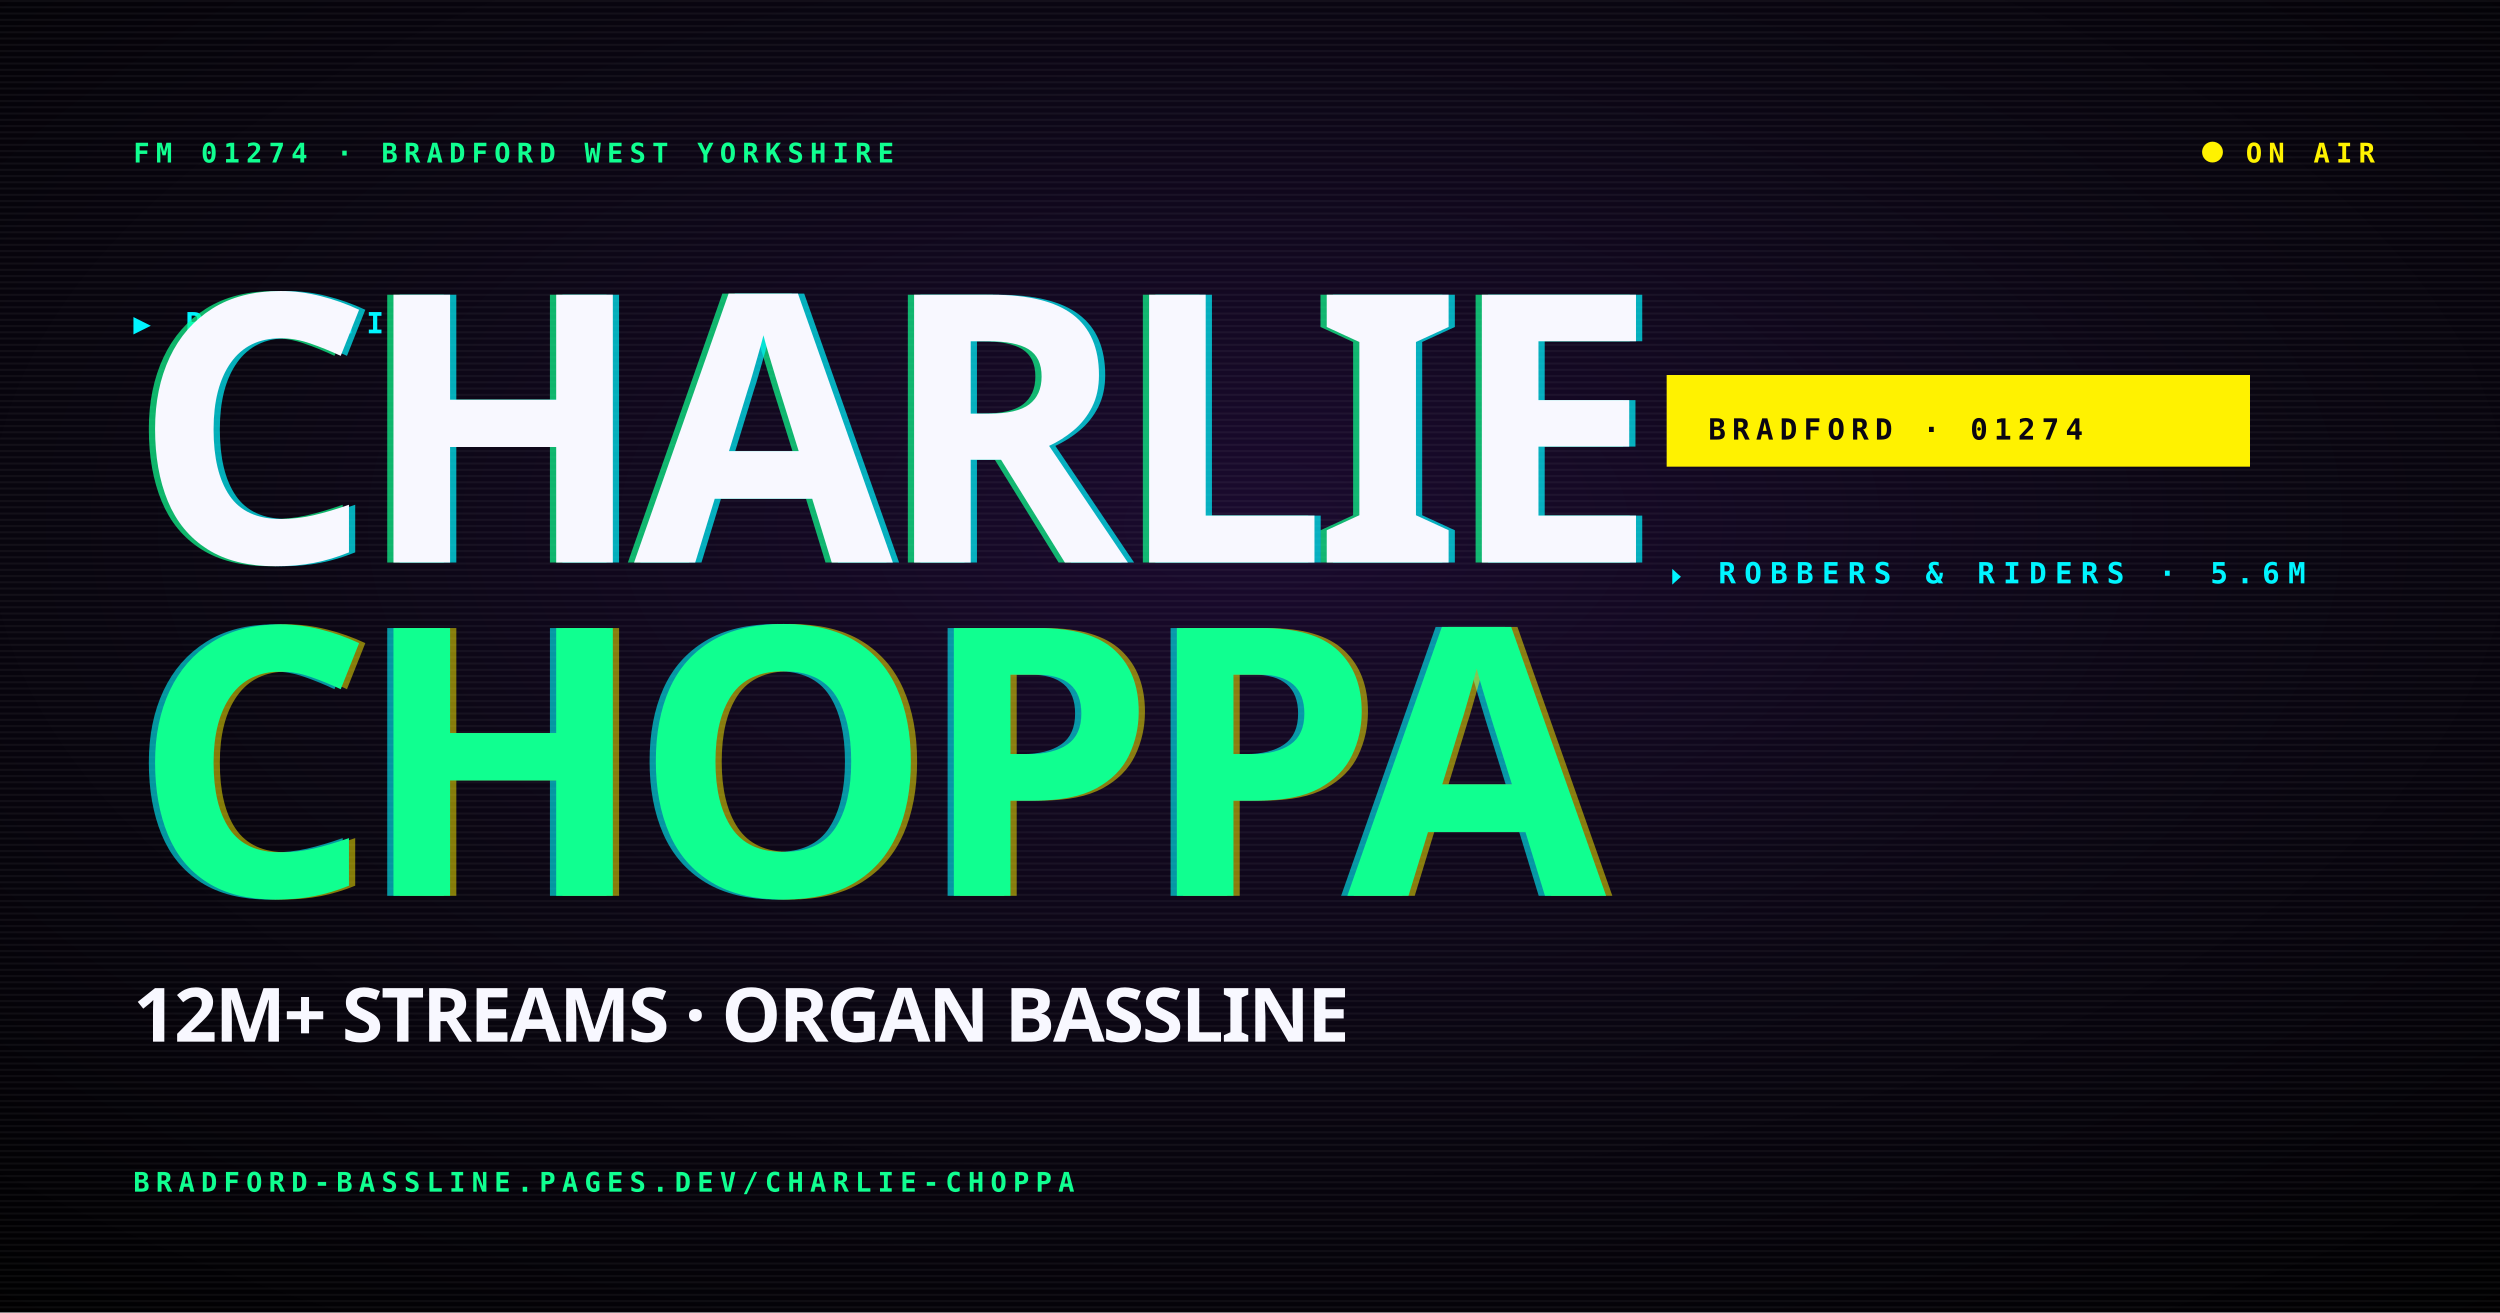
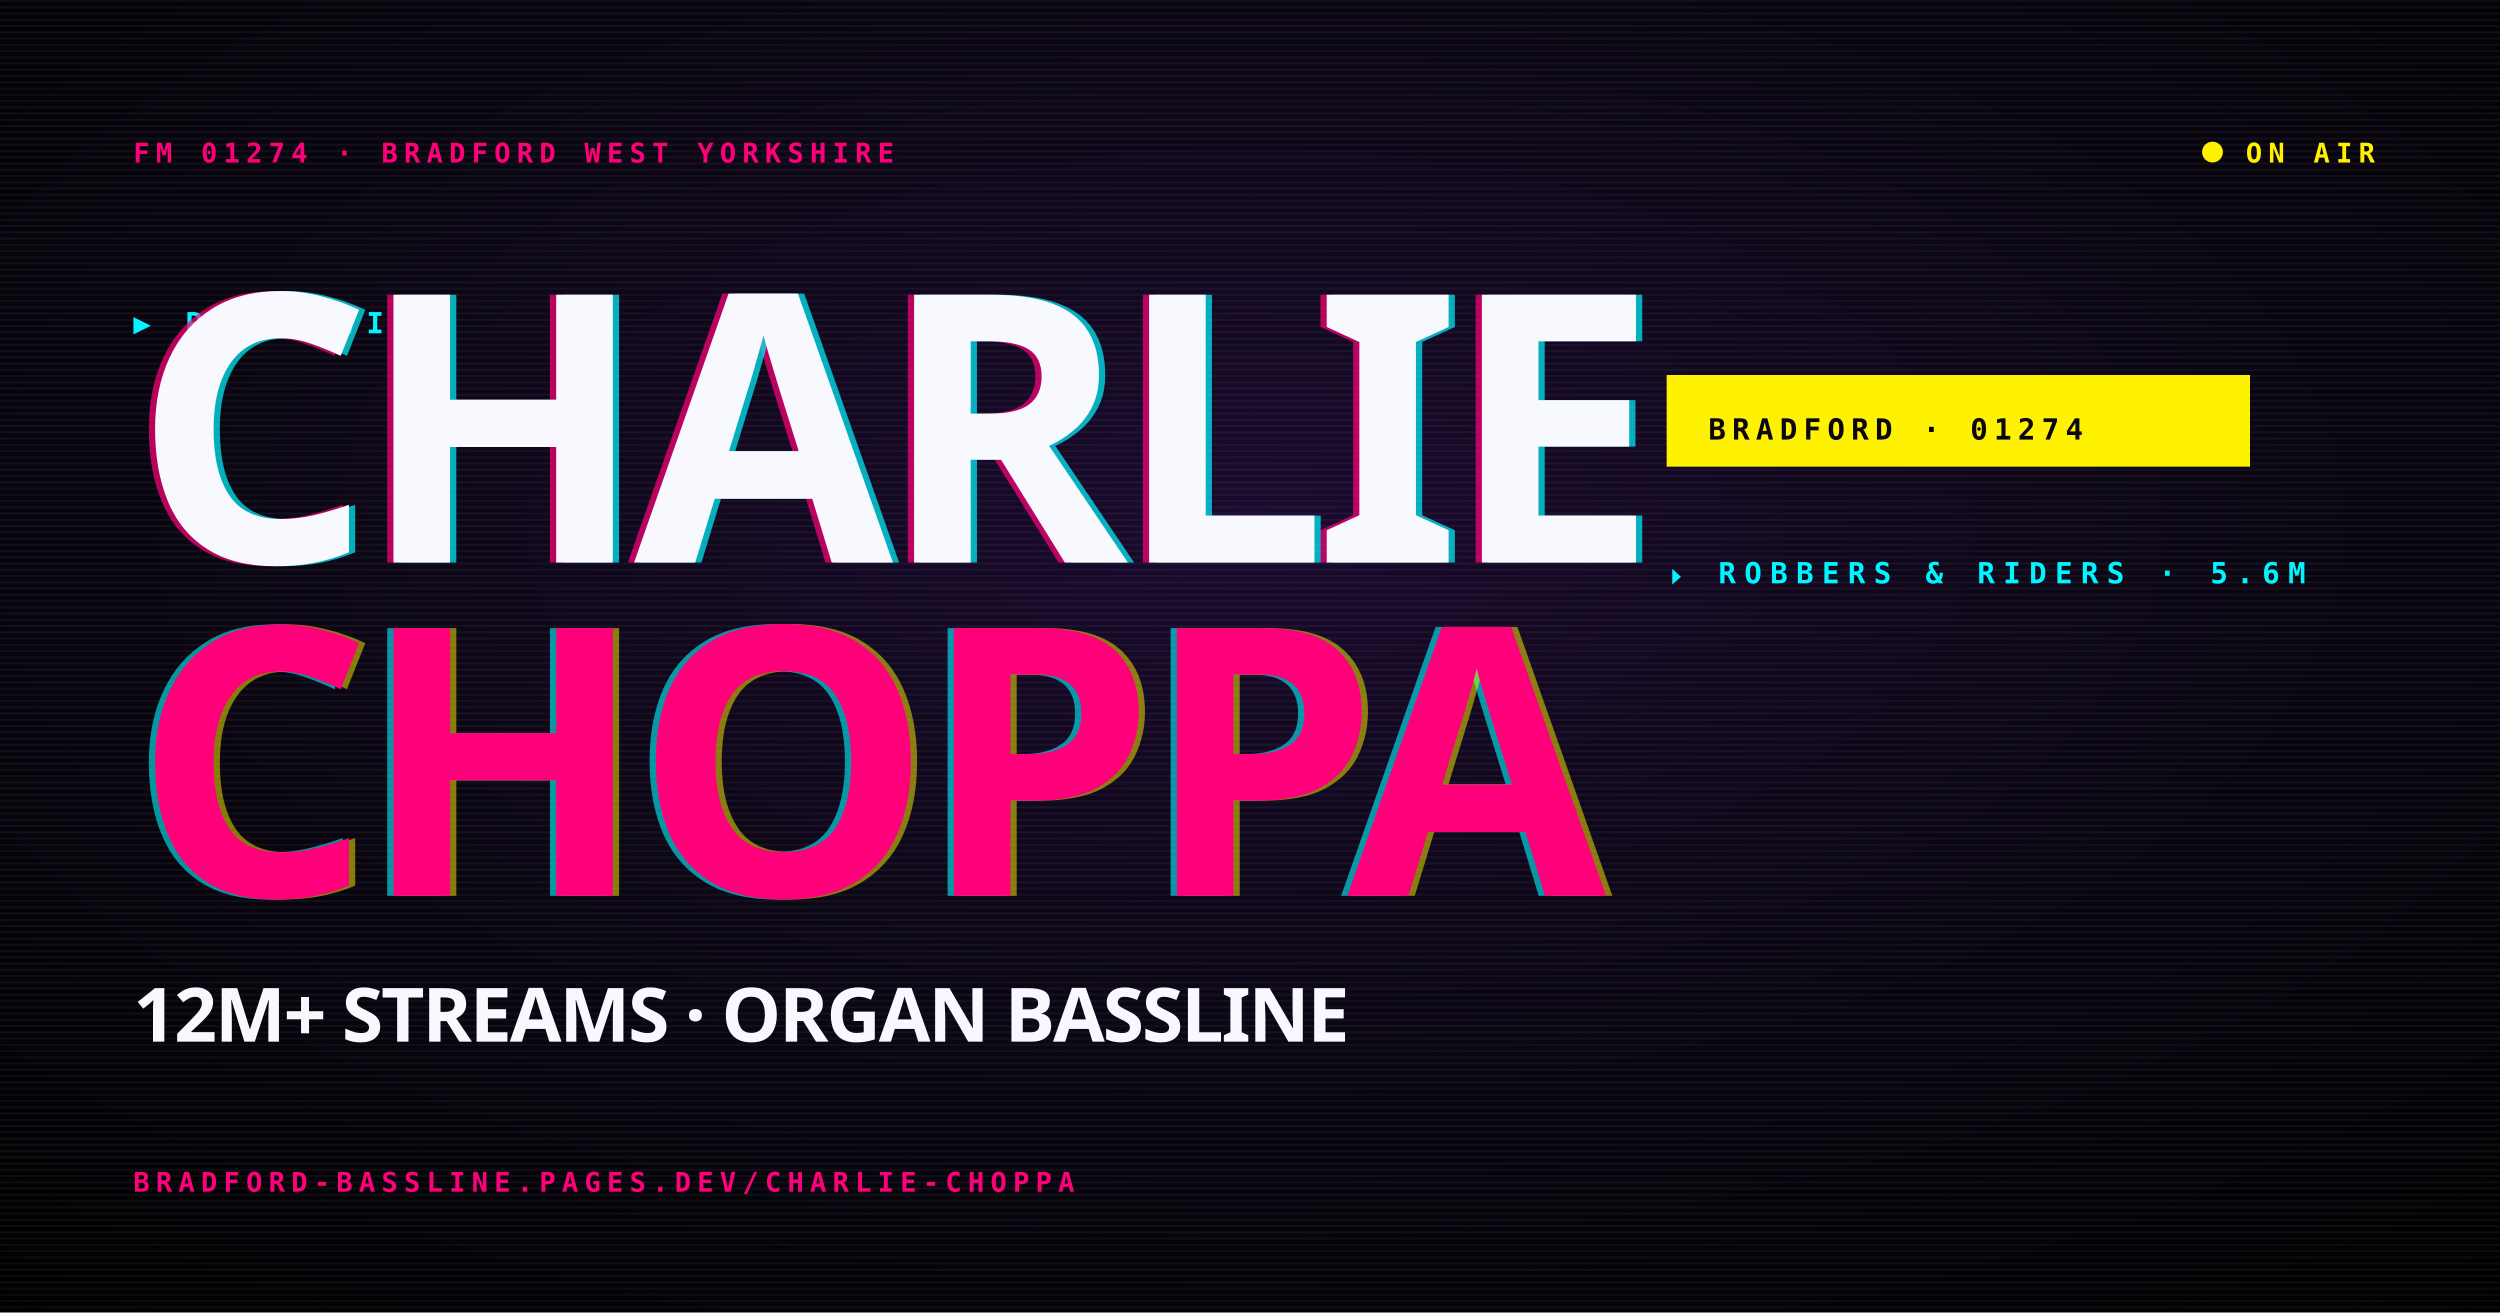
<svg xmlns="http://www.w3.org/2000/svg" width="1200" height="630" viewBox="0 0 1200 630">
  <defs>
    <radialGradient id="bgGrad" cx="50%" cy="40%" r="80%">
      <stop offset="0%" stop-color="#1a0a2e" />
      <stop offset="50%" stop-color="#0a0612" />
      <stop offset="100%" stop-color="#000000" />
    </radialGradient>
  </defs>
  <rect width="1200" height="630" fill="url(#bgGrad)" />
  <pattern id="scan" x="0" y="0" width="3" height="3" patternUnits="userSpaceOnUse">
    <rect x="0" y="0" width="3" height="1" fill="rgba(255,255,255,0.04)" />
  </pattern>
  <rect width="1200" height="630" fill="url(#scan)" />
-   <text x="64" y="78" font-family="'Space Mono', monospace" font-size="13" font-weight="700" fill="#10ff90" letter-spacing="3">FM 01274 · BRADFORD WEST YORKSHIRE</text>
+   <text x="64" y="78" font-family="'Space Mono', monospace" font-size="13" font-weight="700" fill="#ff007a" letter-spacing="3">FM 01274 · BRADFORD WEST YORKSHIRE</text>
  <circle cx="1062" cy="73" r="5" fill="#fff200" />
  <text x="1078" y="78" font-family="'Space Mono', monospace" font-size="13" font-weight="700" fill="#fff200" letter-spacing="3">ON AIR</text>
  <text x="64" y="160" font-family="'Space Mono', monospace" font-size="14" font-weight="700" fill="#00f5ff" letter-spacing="4">▶ PRESENTING</text>
-   <text x="61" y="270" font-family="'Big Shoulders Display', 'Impact', sans-serif" font-size="180" font-weight="900" fill="#10ff90" opacity="0.7" letter-spacing="-6">CHARLIE</text>
+   <text x="61" y="270" font-family="'Big Shoulders Display', 'Impact', sans-serif" font-size="180" font-weight="900" fill="#ff007a" opacity="0.7" letter-spacing="-6">CHARLIE</text>
  <text x="67" y="270" font-family="'Big Shoulders Display', 'Impact', sans-serif" font-size="180" font-weight="900" fill="#00f5ff" opacity="0.7" letter-spacing="-6">CHARLIE</text>
  <text x="64" y="270" font-family="'Big Shoulders Display', 'Impact', sans-serif" font-size="180" font-weight="900" fill="#f8f8ff" letter-spacing="-6">CHARLIE</text>
  <text x="61" y="430" font-family="'Big Shoulders Display', 'Impact', sans-serif" font-size="180" font-weight="900" fill="#00f5ff" opacity="0.6" letter-spacing="-6">CHOPPA</text>
  <text x="67" y="430" font-family="'Big Shoulders Display', 'Impact', sans-serif" font-size="180" font-weight="900" fill="#fff200" opacity="0.5" letter-spacing="-6">CHOPPA</text>
-   <text x="64" y="430" font-family="'Big Shoulders Display', 'Impact', sans-serif" font-size="180" font-weight="900" fill="#10ff90" letter-spacing="-6">CHOPPA</text>
+   <text x="64" y="430" font-family="'Big Shoulders Display', 'Impact', sans-serif" font-size="180" font-weight="900" fill="#ff007a" letter-spacing="-6">CHOPPA</text>
  <rect x="800" y="180" width="280" height="44" fill="#fff200" />
  <text x="820" y="211" font-family="'Space Mono', monospace" font-size="14" font-weight="700" fill="#0a0612" letter-spacing="3">BRADFORD · 01274</text>
  <text x="800" y="280" font-family="'Space Mono', monospace" font-size="14" font-weight="700" fill="#00f5ff" letter-spacing="4">⏵ ROBBERS &amp; RIDERS · 5.6M</text>
  <text x="64" y="500" font-family="'Big Shoulders Display', 'Impact', sans-serif" font-size="36" font-weight="700" fill="#f8f8ff" letter-spacing="-1">12M+ STREAMS · ORGAN BASSLINE</text>
-   <text x="64" y="572" font-family="'Space Mono', monospace" font-size="13" font-weight="700" fill="#10ff90" letter-spacing="3">BRADFORD-BASSLINE.PAGES.DEV/CHARLIE-CHOPPA</text>
+   <text x="64" y="572" font-family="'Space Mono', monospace" font-size="13" font-weight="700" fill="#ff007a" letter-spacing="3">BRADFORD-BASSLINE.PAGES.DEV/CHARLIE-CHOPPA</text>
</svg>
